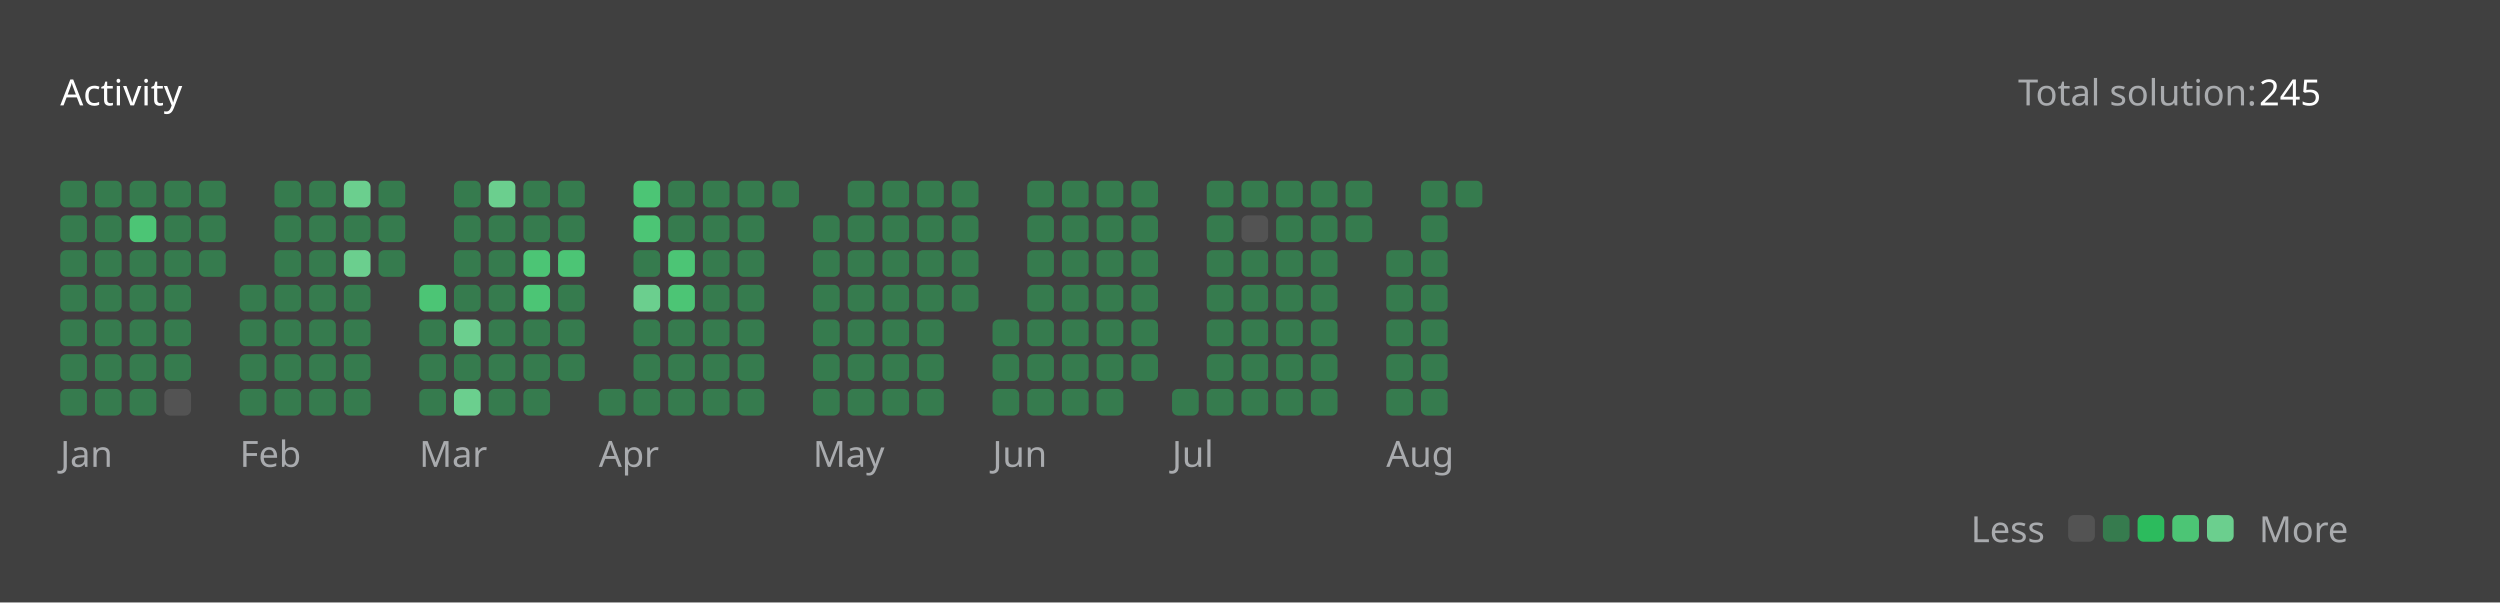
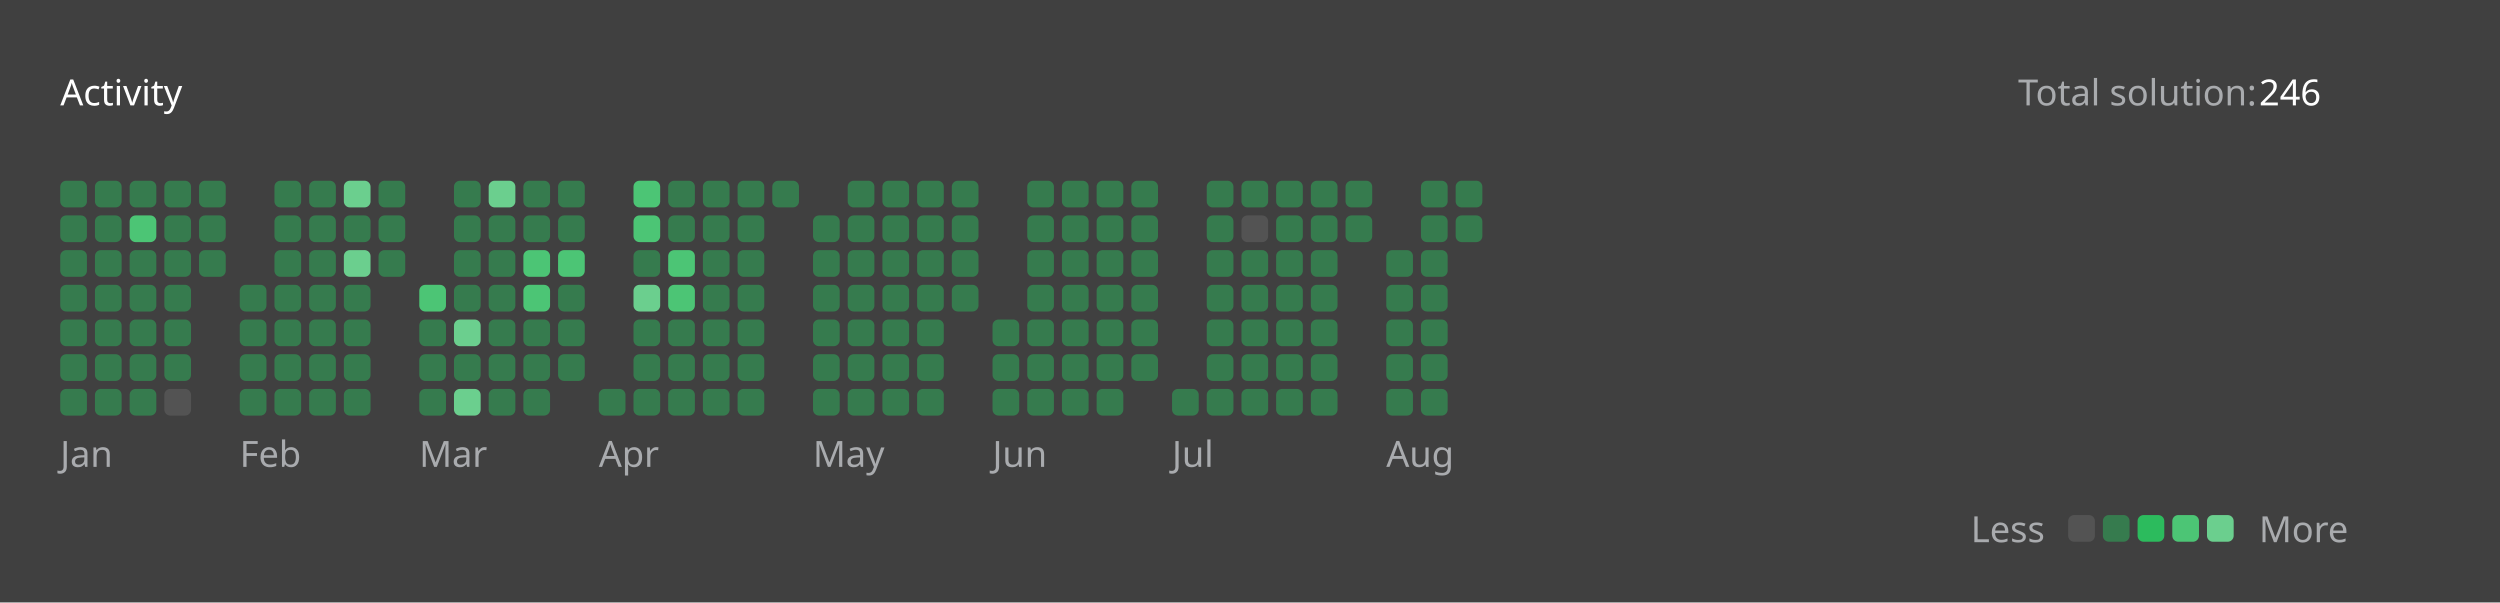
<svg xmlns="http://www.w3.org/2000/svg" version="1.1" height="200" width="830" viewBox="0 0 830 200">
  <style>*{font-family: "Segoe UI", Tahoma, Geneva, Verdana, sans-serif;}</style>
  <style>.title{font-weight: 500;font-size: 1rem;}</style>
  <style>.rotate-90{transform: rotate(-90deg);transform-origin: center;transform-box: fill-box;}</style>
  <style>.state{font-size: .75rem;}</style>
  <style>.light{color: #ffffff;fill: #ffffff;}</style>
  <style>.light-gray{color: #eff2f699;fill: #eff2f699;}</style>
  <style>.dark-gray{color: #ebebf54d;fill: #ebebf54d;}</style>
  <style>.gray{color: #747474;fill: #747474;}</style>
  <style>.orange{color: #ffa116;fill: #ffa116;}</style>
  <style>.background{color: #404040;fill: #404040;}</style>
  <style>.level-1-block{fill: #ffffff1a;}</style>
  <style>.level-2-block{fill: #2cb55d80;}</style>
  <style>.level-3-block{fill: #2cbb5dff;}</style>
  <style>.level-4-block{fill: #4cc575ff;}</style>
  <style>.level-5-block{fill: #6bcf8eff;}</style>
  <rect fill="#404040" x="0" y="0" width="830" height="200" rx="0.5rem" />
  <g text-anchor="start" text-decoration="1" class="title">
    <text x="20" y="35">
      <tspan class="light">Activity</tspan>
      <tspan class="orange" />
    </text>
  </g>
  <g class="state">
    <text x="670" y="35" class="light-gray"> Total solution: </text>
-     <text x="750" y="35" class="light"> 245 </text>
+     <text x="750" y="35" class="light"> 246 </text>
    <text x="678.88" y="180" class="light-gray" text-anchor="end">Less</text>
    <rect x="686.64" y="171" width="8.86" height="8.86" rx="2" ry="2" class="level-1-block" />
    <rect x="698.16" y="171" width="8.86" height="8.86" rx="2" ry="2" class="level-2-block" />
    <rect x="709.68" y="171" width="8.86" height="8.86" rx="2" ry="2" class="level-3-block" />
    <rect x="721.2" y="171" width="8.86" height="8.86" rx="2" ry="2" class="level-4-block" />
    <rect x="732.72" y="171" width="8.86" height="8.86" rx="2" ry="2" class="level-5-block" />
    <text x="750" y="180" class="light-gray">More</text>
  </g>
  <g x="20" y="60">
    <g x="20" y="60">
      <g x="20.0" y="60">
        <rect x="20.0" y="60.0" width="8.86" height="8.86" rx="2" ry="2" class="level-2-block" />
        <rect x="20.0" y="71.52" width="8.86" height="8.86" rx="2" ry="2" class="level-2-block" />
        <rect x="20.0" y="83.04" width="8.86" height="8.86" rx="2" ry="2" class="level-2-block" />
        <rect x="20.0" y="94.56" width="8.86" height="8.86" rx="2" ry="2" class="level-2-block" />
        <rect x="20.0" y="106.08" width="8.86" height="8.86" rx="2" ry="2" class="level-2-block" />
        <rect x="20.0" y="117.6" width="8.86" height="8.86" rx="2" ry="2" class="level-2-block" />
        <rect x="20.0" y="129.12" width="8.86" height="8.86" rx="2" ry="2" class="level-2-block" />
      </g>
      <g x="31.52" y="60">
        <rect x="31.52" y="60.0" width="8.86" height="8.86" rx="2" ry="2" class="level-2-block" />
        <rect x="31.52" y="71.52" width="8.86" height="8.86" rx="2" ry="2" class="level-2-block" />
        <rect x="31.52" y="83.04" width="8.86" height="8.86" rx="2" ry="2" class="level-2-block" />
        <rect x="31.52" y="94.56" width="8.86" height="8.86" rx="2" ry="2" class="level-2-block" />
        <rect x="31.52" y="106.08" width="8.86" height="8.86" rx="2" ry="2" class="level-2-block" />
        <rect x="31.52" y="117.6" width="8.86" height="8.86" rx="2" ry="2" class="level-2-block" />
        <rect x="31.52" y="129.12" width="8.86" height="8.86" rx="2" ry="2" class="level-2-block" />
      </g>
      <g x="43.04" y="60">
        <rect x="43.04" y="60.0" width="8.86" height="8.86" rx="2" ry="2" class="level-2-block" />
        <rect x="43.04" y="71.52" width="8.86" height="8.86" rx="2" ry="2" class="level-4-block" />
        <rect x="43.04" y="83.04" width="8.86" height="8.86" rx="2" ry="2" class="level-2-block" />
        <rect x="43.04" y="94.56" width="8.86" height="8.86" rx="2" ry="2" class="level-2-block" />
        <rect x="43.04" y="106.08" width="8.86" height="8.86" rx="2" ry="2" class="level-2-block" />
        <rect x="43.04" y="117.6" width="8.86" height="8.86" rx="2" ry="2" class="level-2-block" />
        <rect x="43.04" y="129.12" width="8.86" height="8.86" rx="2" ry="2" class="level-2-block" />
      </g>
      <g x="54.56" y="60">
        <rect x="54.56" y="60.0" width="8.86" height="8.86" rx="2" ry="2" class="level-2-block" />
        <rect x="54.56" y="71.52" width="8.86" height="8.86" rx="2" ry="2" class="level-2-block" />
        <rect x="54.56" y="83.04" width="8.86" height="8.86" rx="2" ry="2" class="level-2-block" />
        <rect x="54.56" y="94.56" width="8.86" height="8.86" rx="2" ry="2" class="level-2-block" />
        <rect x="54.56" y="106.08" width="8.86" height="8.86" rx="2" ry="2" class="level-2-block" />
        <rect x="54.56" y="117.6" width="8.86" height="8.86" rx="2" ry="2" class="level-2-block" />
        <rect x="54.56" y="129.12" width="8.86" height="8.86" rx="2" ry="2" class="level-1-block" />
      </g>
      <g x="66.08" y="60">
        <rect x="66.08" y="60.0" width="8.86" height="8.86" rx="2" ry="2" class="level-2-block" />
        <rect x="66.08" y="71.52" width="8.86" height="8.86" rx="2" ry="2" class="level-2-block" />
        <rect x="66.08" y="83.04" width="8.86" height="8.86" rx="2" ry="2" class="level-2-block" />
      </g>
      <text x="20.0" y="155" class="light-gray state">Jan</text>
    </g>
  </g>
  <g x="79.6" y="60">
    <g x="79.6" y="60">
      <g x="79.6" y="60">
        <rect x="79.6" y="94.56" width="8.86" height="8.86" rx="2" ry="2" class="level-2-block" />
        <rect x="79.6" y="106.08" width="8.86" height="8.86" rx="2" ry="2" class="level-2-block" />
        <rect x="79.6" y="117.6" width="8.86" height="8.86" rx="2" ry="2" class="level-2-block" />
        <rect x="79.6" y="129.12" width="8.86" height="8.86" rx="2" ry="2" class="level-2-block" />
      </g>
      <g x="91.12" y="60">
        <rect x="91.12" y="60.0" width="8.86" height="8.86" rx="2" ry="2" class="level-2-block" />
        <rect x="91.12" y="71.52" width="8.86" height="8.86" rx="2" ry="2" class="level-2-block" />
        <rect x="91.12" y="83.04" width="8.86" height="8.86" rx="2" ry="2" class="level-2-block" />
        <rect x="91.12" y="94.56" width="8.86" height="8.86" rx="2" ry="2" class="level-2-block" />
        <rect x="91.12" y="106.08" width="8.86" height="8.86" rx="2" ry="2" class="level-2-block" />
        <rect x="91.12" y="117.6" width="8.86" height="8.86" rx="2" ry="2" class="level-2-block" />
        <rect x="91.12" y="129.12" width="8.86" height="8.86" rx="2" ry="2" class="level-2-block" />
      </g>
      <g x="102.64" y="60">
        <rect x="102.64" y="60.0" width="8.86" height="8.86" rx="2" ry="2" class="level-2-block" />
        <rect x="102.64" y="71.52" width="8.86" height="8.86" rx="2" ry="2" class="level-2-block" />
        <rect x="102.64" y="83.04" width="8.86" height="8.86" rx="2" ry="2" class="level-2-block" />
        <rect x="102.64" y="94.56" width="8.86" height="8.86" rx="2" ry="2" class="level-2-block" />
        <rect x="102.64" y="106.08" width="8.86" height="8.86" rx="2" ry="2" class="level-2-block" />
        <rect x="102.64" y="117.6" width="8.86" height="8.86" rx="2" ry="2" class="level-2-block" />
        <rect x="102.64" y="129.12" width="8.86" height="8.86" rx="2" ry="2" class="level-2-block" />
      </g>
      <g x="114.16" y="60">
        <rect x="114.16" y="60.0" width="8.86" height="8.86" rx="2" ry="2" class="level-5-block" />
        <rect x="114.16" y="71.52" width="8.86" height="8.86" rx="2" ry="2" class="level-2-block" />
        <rect x="114.16" y="83.04" width="8.86" height="8.86" rx="2" ry="2" class="level-5-block" />
        <rect x="114.16" y="94.56" width="8.86" height="8.86" rx="2" ry="2" class="level-2-block" />
        <rect x="114.16" y="106.08" width="8.86" height="8.86" rx="2" ry="2" class="level-2-block" />
        <rect x="114.16" y="117.6" width="8.86" height="8.86" rx="2" ry="2" class="level-2-block" />
        <rect x="114.16" y="129.12" width="8.86" height="8.86" rx="2" ry="2" class="level-2-block" />
      </g>
      <g x="125.68" y="60">
        <rect x="125.68" y="60.0" width="8.86" height="8.86" rx="2" ry="2" class="level-2-block" />
        <rect x="125.68" y="71.52" width="8.86" height="8.86" rx="2" ry="2" class="level-2-block" />
        <rect x="125.68" y="83.04" width="8.86" height="8.86" rx="2" ry="2" class="level-2-block" />
      </g>
      <text x="79.6" y="155" class="light-gray state">Feb</text>
    </g>
  </g>
  <g x="139.2" y="60">
    <g x="139.2" y="60">
      <g x="139.2" y="60">
        <rect x="139.2" y="94.56" width="8.86" height="8.86" rx="2" ry="2" class="level-4-block" />
        <rect x="139.2" y="106.08" width="8.86" height="8.86" rx="2" ry="2" class="level-2-block" />
        <rect x="139.2" y="117.6" width="8.86" height="8.86" rx="2" ry="2" class="level-2-block" />
        <rect x="139.2" y="129.12" width="8.86" height="8.86" rx="2" ry="2" class="level-2-block" />
      </g>
      <g x="150.72" y="60">
        <rect x="150.72" y="60.0" width="8.86" height="8.86" rx="2" ry="2" class="level-2-block" />
        <rect x="150.72" y="71.52" width="8.86" height="8.86" rx="2" ry="2" class="level-2-block" />
        <rect x="150.72" y="83.04" width="8.86" height="8.86" rx="2" ry="2" class="level-2-block" />
        <rect x="150.72" y="94.56" width="8.86" height="8.86" rx="2" ry="2" class="level-2-block" />
        <rect x="150.72" y="106.08" width="8.86" height="8.86" rx="2" ry="2" class="level-5-block" />
        <rect x="150.72" y="117.6" width="8.86" height="8.86" rx="2" ry="2" class="level-2-block" />
        <rect x="150.72" y="129.12" width="8.86" height="8.86" rx="2" ry="2" class="level-5-block" />
      </g>
      <g x="162.24" y="60">
        <rect x="162.24" y="60.0" width="8.86" height="8.86" rx="2" ry="2" class="level-5-block" />
        <rect x="162.24" y="71.52" width="8.86" height="8.86" rx="2" ry="2" class="level-2-block" />
        <rect x="162.24" y="83.04" width="8.86" height="8.86" rx="2" ry="2" class="level-2-block" />
        <rect x="162.24" y="94.56" width="8.86" height="8.86" rx="2" ry="2" class="level-2-block" />
        <rect x="162.24" y="106.08" width="8.86" height="8.86" rx="2" ry="2" class="level-2-block" />
        <rect x="162.24" y="117.6" width="8.86" height="8.86" rx="2" ry="2" class="level-2-block" />
        <rect x="162.24" y="129.12" width="8.86" height="8.86" rx="2" ry="2" class="level-2-block" />
      </g>
      <g x="173.76" y="60">
        <rect x="173.76" y="60.0" width="8.86" height="8.86" rx="2" ry="2" class="level-2-block" />
        <rect x="173.76" y="71.52" width="8.86" height="8.86" rx="2" ry="2" class="level-2-block" />
        <rect x="173.76" y="83.04" width="8.86" height="8.86" rx="2" ry="2" class="level-4-block" />
        <rect x="173.76" y="94.56" width="8.86" height="8.86" rx="2" ry="2" class="level-4-block" />
        <rect x="173.76" y="106.08" width="8.86" height="8.86" rx="2" ry="2" class="level-2-block" />
        <rect x="173.76" y="117.6" width="8.86" height="8.86" rx="2" ry="2" class="level-2-block" />
        <rect x="173.76" y="129.12" width="8.86" height="8.86" rx="2" ry="2" class="level-2-block" />
      </g>
      <g x="185.28" y="60">
        <rect x="185.28" y="60.0" width="8.86" height="8.86" rx="2" ry="2" class="level-2-block" />
        <rect x="185.28" y="71.52" width="8.86" height="8.86" rx="2" ry="2" class="level-2-block" />
        <rect x="185.28" y="83.04" width="8.86" height="8.86" rx="2" ry="2" class="level-4-block" />
        <rect x="185.28" y="94.56" width="8.86" height="8.86" rx="2" ry="2" class="level-2-block" />
        <rect x="185.28" y="106.08" width="8.86" height="8.86" rx="2" ry="2" class="level-2-block" />
        <rect x="185.28" y="117.6" width="8.86" height="8.86" rx="2" ry="2" class="level-2-block" />
      </g>
      <text x="139.2" y="155" class="light-gray state">Mar</text>
    </g>
  </g>
  <g x="198.8" y="60">
    <g x="198.8" y="60">
      <g x="198.8" y="60">
        <rect x="198.8" y="129.12" width="8.86" height="8.86" rx="2" ry="2" class="level-2-block" />
      </g>
      <g x="210.32" y="60">
        <rect x="210.32" y="60.0" width="8.86" height="8.86" rx="2" ry="2" class="level-4-block" />
        <rect x="210.32" y="71.52" width="8.86" height="8.86" rx="2" ry="2" class="level-4-block" />
        <rect x="210.32" y="83.04" width="8.86" height="8.86" rx="2" ry="2" class="level-2-block" />
        <rect x="210.32" y="94.56" width="8.86" height="8.86" rx="2" ry="2" class="level-5-block" />
        <rect x="210.32" y="106.08" width="8.86" height="8.86" rx="2" ry="2" class="level-2-block" />
        <rect x="210.32" y="117.6" width="8.86" height="8.86" rx="2" ry="2" class="level-2-block" />
        <rect x="210.32" y="129.12" width="8.86" height="8.86" rx="2" ry="2" class="level-2-block" />
      </g>
      <g x="221.84" y="60">
        <rect x="221.84" y="60.0" width="8.86" height="8.86" rx="2" ry="2" class="level-2-block" />
        <rect x="221.84" y="71.52" width="8.86" height="8.86" rx="2" ry="2" class="level-2-block" />
        <rect x="221.84" y="83.04" width="8.86" height="8.86" rx="2" ry="2" class="level-4-block" />
        <rect x="221.84" y="94.56" width="8.86" height="8.86" rx="2" ry="2" class="level-4-block" />
        <rect x="221.84" y="106.08" width="8.86" height="8.86" rx="2" ry="2" class="level-2-block" />
        <rect x="221.84" y="117.6" width="8.86" height="8.86" rx="2" ry="2" class="level-2-block" />
        <rect x="221.84" y="129.12" width="8.86" height="8.86" rx="2" ry="2" class="level-2-block" />
      </g>
      <g x="233.36" y="60">
        <rect x="233.36" y="60.0" width="8.86" height="8.86" rx="2" ry="2" class="level-2-block" />
        <rect x="233.36" y="71.52" width="8.86" height="8.86" rx="2" ry="2" class="level-2-block" />
        <rect x="233.36" y="83.04" width="8.86" height="8.86" rx="2" ry="2" class="level-2-block" />
        <rect x="233.36" y="94.56" width="8.86" height="8.86" rx="2" ry="2" class="level-2-block" />
        <rect x="233.36" y="106.08" width="8.86" height="8.86" rx="2" ry="2" class="level-2-block" />
        <rect x="233.36" y="117.6" width="8.86" height="8.86" rx="2" ry="2" class="level-2-block" />
        <rect x="233.36" y="129.12" width="8.86" height="8.86" rx="2" ry="2" class="level-2-block" />
      </g>
      <g x="244.88" y="60">
        <rect x="244.88" y="60.0" width="8.86" height="8.86" rx="2" ry="2" class="level-2-block" />
        <rect x="244.88" y="71.52" width="8.86" height="8.86" rx="2" ry="2" class="level-2-block" />
        <rect x="244.88" y="83.04" width="8.86" height="8.86" rx="2" ry="2" class="level-2-block" />
        <rect x="244.88" y="94.56" width="8.86" height="8.86" rx="2" ry="2" class="level-2-block" />
        <rect x="244.88" y="106.08" width="8.86" height="8.86" rx="2" ry="2" class="level-2-block" />
        <rect x="244.88" y="117.6" width="8.86" height="8.86" rx="2" ry="2" class="level-2-block" />
        <rect x="244.88" y="129.12" width="8.86" height="8.86" rx="2" ry="2" class="level-2-block" />
      </g>
      <g x="256.4" y="60">
        <rect x="256.4" y="60.0" width="8.86" height="8.86" rx="2" ry="2" class="level-2-block" />
      </g>
      <text x="198.8" y="155" class="light-gray state">Apr</text>
    </g>
  </g>
  <g x="269.92" y="60">
    <g x="269.92" y="60">
      <g x="269.92" y="60">
        <rect x="269.92" y="71.52" width="8.86" height="8.86" rx="2" ry="2" class="level-2-block" />
        <rect x="269.92" y="83.04" width="8.86" height="8.86" rx="2" ry="2" class="level-2-block" />
        <rect x="269.92" y="94.56" width="8.86" height="8.86" rx="2" ry="2" class="level-2-block" />
        <rect x="269.92" y="106.08" width="8.86" height="8.86" rx="2" ry="2" class="level-2-block" />
        <rect x="269.92" y="117.6" width="8.86" height="8.86" rx="2" ry="2" class="level-2-block" />
        <rect x="269.92" y="129.12" width="8.86" height="8.86" rx="2" ry="2" class="level-2-block" />
      </g>
      <g x="281.44" y="60">
        <rect x="281.44" y="60.0" width="8.86" height="8.86" rx="2" ry="2" class="level-2-block" />
        <rect x="281.44" y="71.52" width="8.86" height="8.86" rx="2" ry="2" class="level-2-block" />
        <rect x="281.44" y="83.04" width="8.86" height="8.86" rx="2" ry="2" class="level-2-block" />
        <rect x="281.44" y="94.56" width="8.86" height="8.86" rx="2" ry="2" class="level-2-block" />
        <rect x="281.44" y="106.08" width="8.86" height="8.86" rx="2" ry="2" class="level-2-block" />
        <rect x="281.44" y="117.6" width="8.86" height="8.86" rx="2" ry="2" class="level-2-block" />
        <rect x="281.44" y="129.12" width="8.86" height="8.86" rx="2" ry="2" class="level-2-block" />
      </g>
      <g x="292.96" y="60">
        <rect x="292.96" y="60.0" width="8.86" height="8.86" rx="2" ry="2" class="level-2-block" />
        <rect x="292.96" y="71.52" width="8.86" height="8.86" rx="2" ry="2" class="level-2-block" />
        <rect x="292.96" y="83.04" width="8.86" height="8.86" rx="2" ry="2" class="level-2-block" />
        <rect x="292.96" y="94.56" width="8.86" height="8.86" rx="2" ry="2" class="level-2-block" />
        <rect x="292.96" y="106.08" width="8.86" height="8.86" rx="2" ry="2" class="level-2-block" />
        <rect x="292.96" y="117.6" width="8.86" height="8.86" rx="2" ry="2" class="level-2-block" />
        <rect x="292.96" y="129.12" width="8.86" height="8.86" rx="2" ry="2" class="level-2-block" />
      </g>
      <g x="304.48" y="60">
        <rect x="304.48" y="60.0" width="8.86" height="8.86" rx="2" ry="2" class="level-2-block" />
        <rect x="304.48" y="71.52" width="8.86" height="8.86" rx="2" ry="2" class="level-2-block" />
        <rect x="304.48" y="83.04" width="8.86" height="8.86" rx="2" ry="2" class="level-2-block" />
        <rect x="304.48" y="94.56" width="8.86" height="8.86" rx="2" ry="2" class="level-2-block" />
        <rect x="304.48" y="106.08" width="8.86" height="8.86" rx="2" ry="2" class="level-2-block" />
        <rect x="304.48" y="117.6" width="8.86" height="8.86" rx="2" ry="2" class="level-2-block" />
        <rect x="304.48" y="129.12" width="8.86" height="8.86" rx="2" ry="2" class="level-2-block" />
      </g>
      <g x="316" y="60">
        <rect x="316" y="60.0" width="8.86" height="8.86" rx="2" ry="2" class="level-2-block" />
        <rect x="316" y="71.52" width="8.86" height="8.86" rx="2" ry="2" class="level-2-block" />
        <rect x="316" y="83.04" width="8.86" height="8.86" rx="2" ry="2" class="level-2-block" />
        <rect x="316" y="94.56" width="8.86" height="8.86" rx="2" ry="2" class="level-2-block" />
      </g>
      <text x="269.92" y="155" class="light-gray state">May</text>
    </g>
  </g>
  <g x="329.52" y="60">
    <g x="329.52" y="60">
      <g x="329.52" y="60">
        <rect x="329.52" y="106.08" width="8.86" height="8.86" rx="2" ry="2" class="level-2-block" />
        <rect x="329.52" y="117.6" width="8.86" height="8.86" rx="2" ry="2" class="level-2-block" />
        <rect x="329.52" y="129.12" width="8.86" height="8.86" rx="2" ry="2" class="level-2-block" />
      </g>
      <g x="341.04" y="60">
        <rect x="341.04" y="60.0" width="8.86" height="8.86" rx="2" ry="2" class="level-2-block" />
        <rect x="341.04" y="71.52" width="8.86" height="8.86" rx="2" ry="2" class="level-2-block" />
        <rect x="341.04" y="83.04" width="8.86" height="8.86" rx="2" ry="2" class="level-2-block" />
        <rect x="341.04" y="94.56" width="8.86" height="8.86" rx="2" ry="2" class="level-2-block" />
        <rect x="341.04" y="106.08" width="8.86" height="8.86" rx="2" ry="2" class="level-2-block" />
        <rect x="341.04" y="117.6" width="8.86" height="8.86" rx="2" ry="2" class="level-2-block" />
        <rect x="341.04" y="129.12" width="8.86" height="8.86" rx="2" ry="2" class="level-2-block" />
      </g>
      <g x="352.56" y="60">
        <rect x="352.56" y="60.0" width="8.86" height="8.86" rx="2" ry="2" class="level-2-block" />
        <rect x="352.56" y="71.52" width="8.86" height="8.86" rx="2" ry="2" class="level-2-block" />
        <rect x="352.56" y="83.04" width="8.86" height="8.86" rx="2" ry="2" class="level-2-block" />
        <rect x="352.56" y="94.56" width="8.86" height="8.86" rx="2" ry="2" class="level-2-block" />
        <rect x="352.56" y="106.08" width="8.86" height="8.86" rx="2" ry="2" class="level-2-block" />
        <rect x="352.56" y="117.6" width="8.86" height="8.86" rx="2" ry="2" class="level-2-block" />
        <rect x="352.56" y="129.12" width="8.86" height="8.86" rx="2" ry="2" class="level-2-block" />
      </g>
      <g x="364.08" y="60">
        <rect x="364.08" y="60.0" width="8.86" height="8.86" rx="2" ry="2" class="level-2-block" />
        <rect x="364.08" y="71.52" width="8.86" height="8.86" rx="2" ry="2" class="level-2-block" />
        <rect x="364.08" y="83.04" width="8.86" height="8.86" rx="2" ry="2" class="level-2-block" />
        <rect x="364.08" y="94.56" width="8.86" height="8.86" rx="2" ry="2" class="level-2-block" />
        <rect x="364.08" y="106.08" width="8.86" height="8.86" rx="2" ry="2" class="level-2-block" />
        <rect x="364.08" y="117.6" width="8.86" height="8.86" rx="2" ry="2" class="level-2-block" />
        <rect x="364.08" y="129.12" width="8.86" height="8.86" rx="2" ry="2" class="level-2-block" />
      </g>
      <g x="375.6" y="60">
        <rect x="375.6" y="60.0" width="8.86" height="8.86" rx="2" ry="2" class="level-2-block" />
        <rect x="375.6" y="71.52" width="8.86" height="8.86" rx="2" ry="2" class="level-2-block" />
        <rect x="375.6" y="83.04" width="8.86" height="8.86" rx="2" ry="2" class="level-2-block" />
        <rect x="375.6" y="94.56" width="8.86" height="8.86" rx="2" ry="2" class="level-2-block" />
        <rect x="375.6" y="106.08" width="8.86" height="8.86" rx="2" ry="2" class="level-2-block" />
        <rect x="375.6" y="117.6" width="8.86" height="8.86" rx="2" ry="2" class="level-2-block" />
      </g>
      <text x="329.52" y="155" class="light-gray state">Jun</text>
    </g>
  </g>
  <g x="389.12" y="60">
    <g x="389.12" y="60">
      <g x="389.12" y="60">
        <rect x="389.12" y="129.12" width="8.86" height="8.86" rx="2" ry="2" class="level-2-block" />
      </g>
      <g x="400.64" y="60">
        <rect x="400.64" y="60.0" width="8.86" height="8.86" rx="2" ry="2" class="level-2-block" />
        <rect x="400.64" y="71.52" width="8.86" height="8.86" rx="2" ry="2" class="level-2-block" />
        <rect x="400.64" y="83.04" width="8.86" height="8.86" rx="2" ry="2" class="level-2-block" />
        <rect x="400.64" y="94.56" width="8.86" height="8.86" rx="2" ry="2" class="level-2-block" />
        <rect x="400.64" y="106.08" width="8.86" height="8.86" rx="2" ry="2" class="level-2-block" />
        <rect x="400.64" y="117.6" width="8.86" height="8.86" rx="2" ry="2" class="level-2-block" />
        <rect x="400.64" y="129.12" width="8.86" height="8.86" rx="2" ry="2" class="level-2-block" />
      </g>
      <g x="412.16" y="60">
        <rect x="412.16" y="60.0" width="8.86" height="8.86" rx="2" ry="2" class="level-2-block" />
        <rect x="412.16" y="71.52" width="8.86" height="8.86" rx="2" ry="2" class="level-1-block" />
        <rect x="412.16" y="83.04" width="8.86" height="8.86" rx="2" ry="2" class="level-2-block" />
        <rect x="412.16" y="94.56" width="8.86" height="8.86" rx="2" ry="2" class="level-2-block" />
        <rect x="412.16" y="106.08" width="8.86" height="8.86" rx="2" ry="2" class="level-2-block" />
        <rect x="412.16" y="117.6" width="8.86" height="8.86" rx="2" ry="2" class="level-2-block" />
        <rect x="412.16" y="129.12" width="8.86" height="8.86" rx="2" ry="2" class="level-2-block" />
      </g>
      <g x="423.68" y="60">
        <rect x="423.68" y="60.0" width="8.86" height="8.86" rx="2" ry="2" class="level-2-block" />
        <rect x="423.68" y="71.52" width="8.86" height="8.86" rx="2" ry="2" class="level-2-block" />
        <rect x="423.68" y="83.04" width="8.86" height="8.86" rx="2" ry="2" class="level-2-block" />
        <rect x="423.68" y="94.56" width="8.86" height="8.86" rx="2" ry="2" class="level-2-block" />
        <rect x="423.68" y="106.08" width="8.86" height="8.86" rx="2" ry="2" class="level-2-block" />
        <rect x="423.68" y="117.6" width="8.86" height="8.86" rx="2" ry="2" class="level-2-block" />
        <rect x="423.68" y="129.12" width="8.86" height="8.86" rx="2" ry="2" class="level-2-block" />
      </g>
      <g x="435.2" y="60">
        <rect x="435.2" y="60.0" width="8.86" height="8.86" rx="2" ry="2" class="level-2-block" />
        <rect x="435.2" y="71.52" width="8.86" height="8.86" rx="2" ry="2" class="level-2-block" />
        <rect x="435.2" y="83.04" width="8.86" height="8.86" rx="2" ry="2" class="level-2-block" />
        <rect x="435.2" y="94.56" width="8.86" height="8.86" rx="2" ry="2" class="level-2-block" />
        <rect x="435.2" y="106.08" width="8.86" height="8.86" rx="2" ry="2" class="level-2-block" />
        <rect x="435.2" y="117.6" width="8.86" height="8.86" rx="2" ry="2" class="level-2-block" />
        <rect x="435.2" y="129.12" width="8.86" height="8.86" rx="2" ry="2" class="level-2-block" />
      </g>
      <g x="446.72" y="60">
        <rect x="446.72" y="60.0" width="8.86" height="8.86" rx="2" ry="2" class="level-2-block" />
        <rect x="446.72" y="71.52" width="8.86" height="8.86" rx="2" ry="2" class="level-2-block" />
      </g>
      <text x="389.12" y="155" class="light-gray state">Jul</text>
    </g>
  </g>
  <g x="460.24" y="60">
    <g x="460.24" y="60">
      <g x="460.24" y="60">
        <rect x="460.24" y="83.04" width="8.86" height="8.86" rx="2" ry="2" class="level-2-block" />
        <rect x="460.24" y="94.56" width="8.86" height="8.86" rx="2" ry="2" class="level-2-block" />
        <rect x="460.24" y="106.08" width="8.86" height="8.86" rx="2" ry="2" class="level-2-block" />
        <rect x="460.24" y="117.6" width="8.86" height="8.86" rx="2" ry="2" class="level-2-block" />
        <rect x="460.24" y="129.12" width="8.86" height="8.86" rx="2" ry="2" class="level-2-block" />
      </g>
      <g x="471.76" y="60">
        <rect x="471.76" y="60.0" width="8.86" height="8.86" rx="2" ry="2" class="level-2-block" />
        <rect x="471.76" y="71.52" width="8.86" height="8.86" rx="2" ry="2" class="level-2-block" />
        <rect x="471.76" y="83.04" width="8.86" height="8.86" rx="2" ry="2" class="level-2-block" />
        <rect x="471.76" y="94.56" width="8.86" height="8.86" rx="2" ry="2" class="level-2-block" />
        <rect x="471.76" y="106.08" width="8.86" height="8.86" rx="2" ry="2" class="level-2-block" />
        <rect x="471.76" y="117.6" width="8.86" height="8.86" rx="2" ry="2" class="level-2-block" />
        <rect x="471.76" y="129.12" width="8.86" height="8.86" rx="2" ry="2" class="level-2-block" />
      </g>
      <g x="483.28" y="60">
        <rect x="483.28" y="60.0" width="8.86" height="8.86" rx="2" ry="2" class="level-2-block" />
+         <rect x="483.28" y="71.52" width="8.86" height="8.86" rx="2" ry="2" class="level-2-block" />
      </g>
      <text x="460.24" y="155" class="light-gray state">Aug</text>
    </g>
  </g>
</svg>
